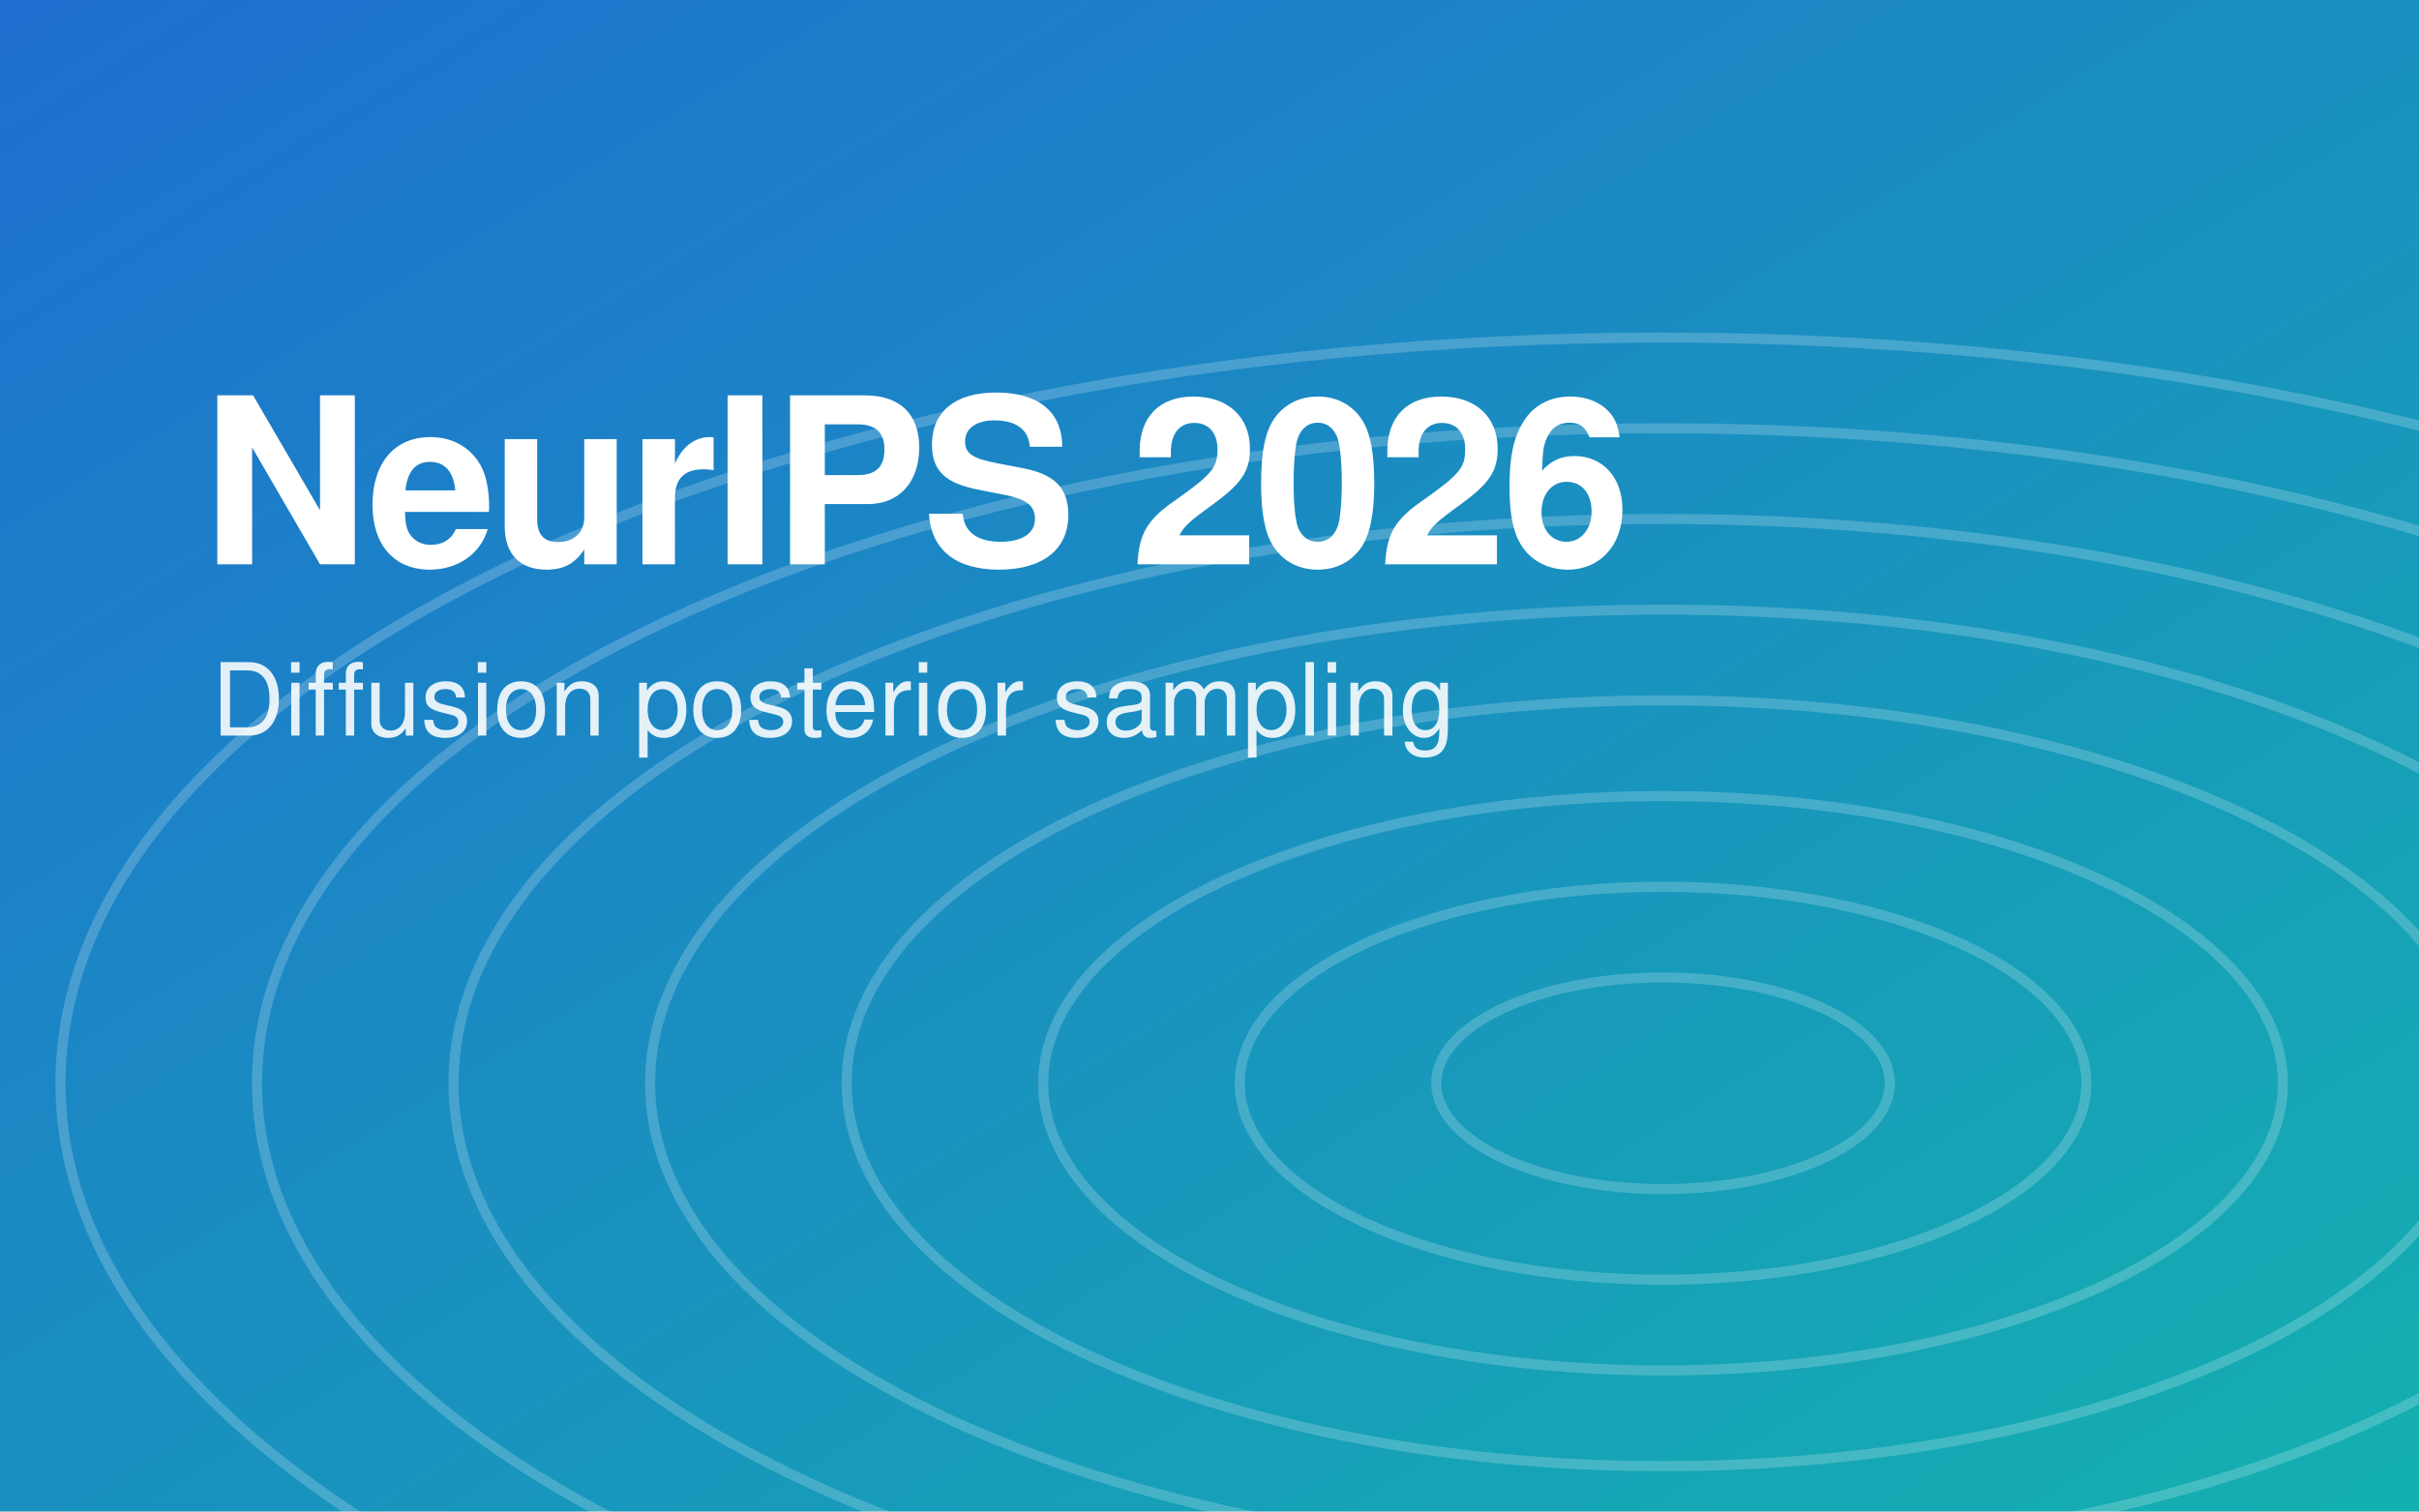
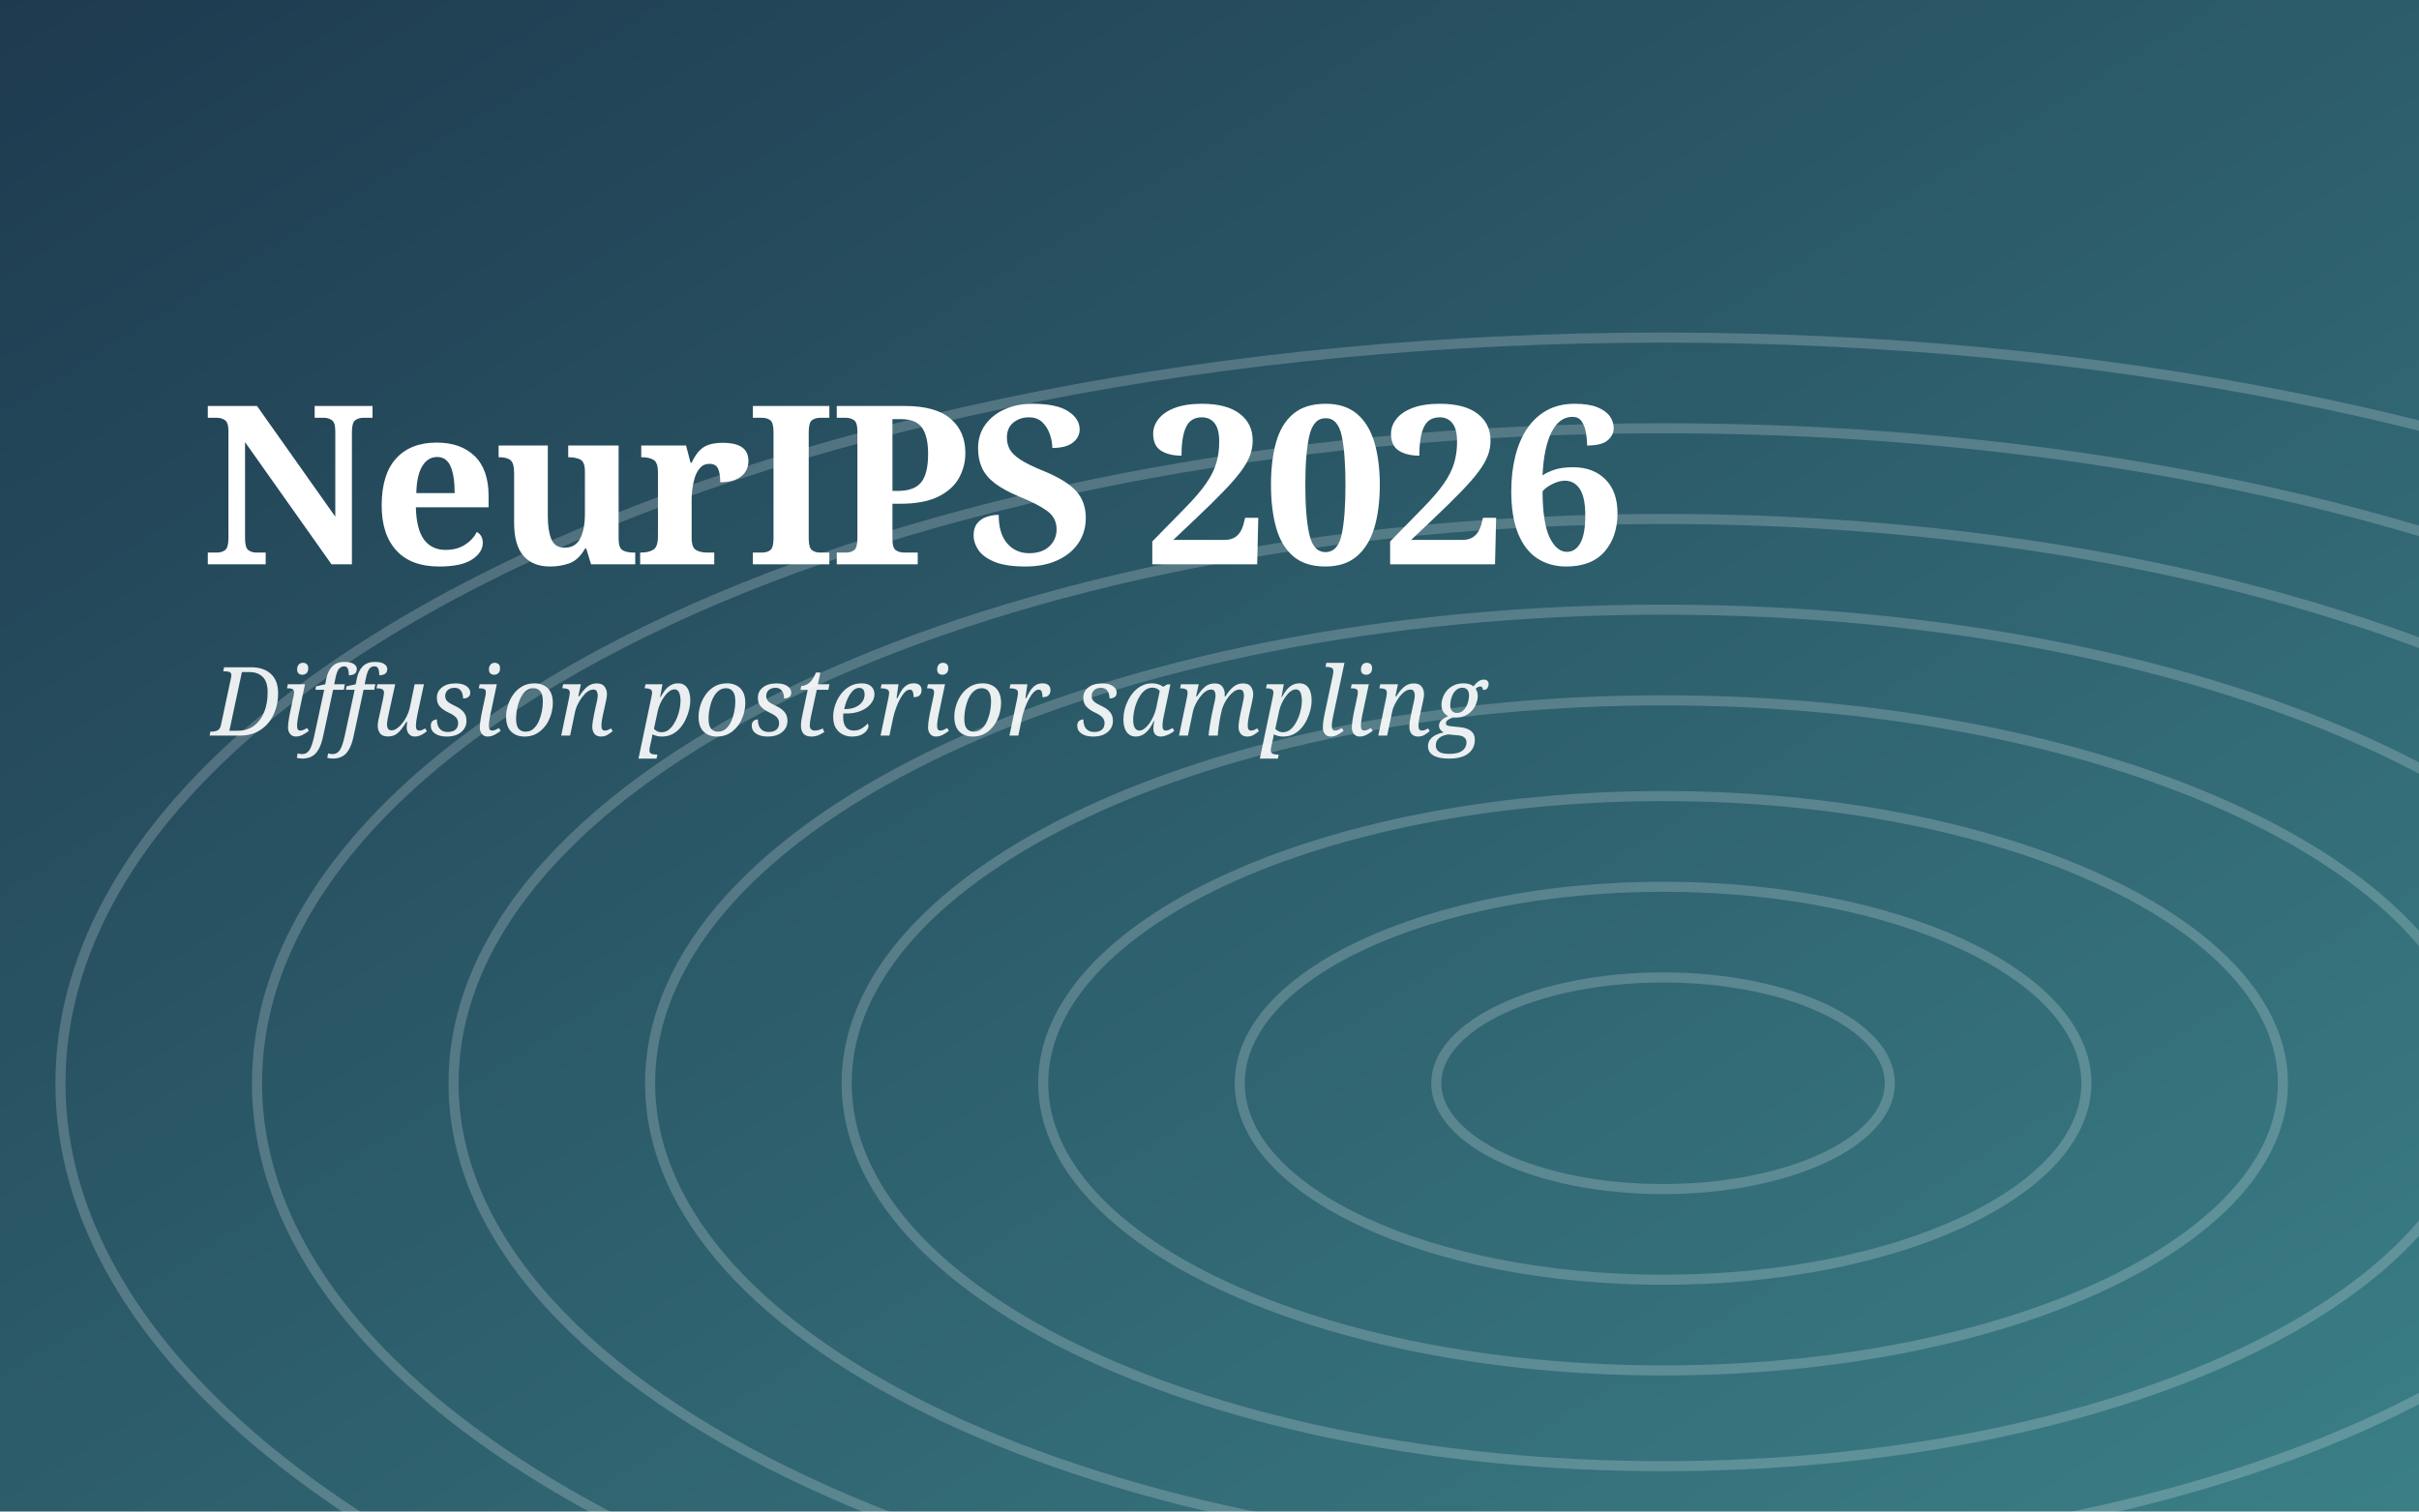
<svg xmlns="http://www.w3.org/2000/svg" viewBox="0 0 480 300" role="img" aria-label="NeurIPS 2026 Diffusion posterior sampling">
  <defs>
    <linearGradient id="g" x1="0" y1="0" x2="1" y2="1">
-       <stop offset="0" stop-color="#1f6fd0" />
-       <stop offset="1" stop-color="#14b0b0" />
+       <stop offset="0" stop-color="#1e3a4f" />
+       <stop offset="1" stop-color="#3b7f86" />
    </linearGradient>
  </defs>
  <rect width="480" height="300" fill="url(#g)" />
  <ellipse cx="330" cy="215" rx="45.0" ry="21" fill="none" stroke="#fff" stroke-width="2" opacity="0.2" />
  <ellipse cx="330" cy="215" rx="84.0" ry="39" fill="none" stroke="#fff" stroke-width="2" opacity="0.2" />
  <ellipse cx="330" cy="215" rx="123.0" ry="57" fill="none" stroke="#fff" stroke-width="2" opacity="0.2" />
  <ellipse cx="330" cy="215" rx="162.0" ry="76" fill="none" stroke="#fff" stroke-width="2" opacity="0.2" />
  <ellipse cx="330" cy="215" rx="201.0" ry="94" fill="none" stroke="#fff" stroke-width="2" opacity="0.2" />
  <ellipse cx="330" cy="215" rx="240.0" ry="112" fill="none" stroke="#fff" stroke-width="2" opacity="0.2" />
  <ellipse cx="330" cy="215" rx="279.0" ry="130" fill="none" stroke="#fff" stroke-width="2" opacity="0.2" />
  <ellipse cx="330" cy="215" rx="318.0" ry="148" fill="none" stroke="#fff" stroke-width="2" opacity="0.2" />
-   <text x="40" y="112" font-family="-apple-system, Helvetica, Arial, sans-serif" font-size="46" font-weight="700" fill="#fff" letter-spacing="-1">NeurIPS 2026</text>
-   <text x="42" y="146" font-family="-apple-system, Helvetica, Arial, sans-serif" font-size="20" fill="#fff" opacity="0.88">Diffusion posterior sampling</text>
+   <text x="40" y="112" font-family="Georgia, 'Songti SC', serif" font-size="44" font-weight="700" fill="#fff" letter-spacing="-1">NeurIPS 2026</text>
+   <text x="42" y="146" font-family="Georgia, 'Songti SC', serif" font-size="19" font-style="italic" fill="#fff" opacity="0.9">Diffusion posterior sampling</text>
</svg>
